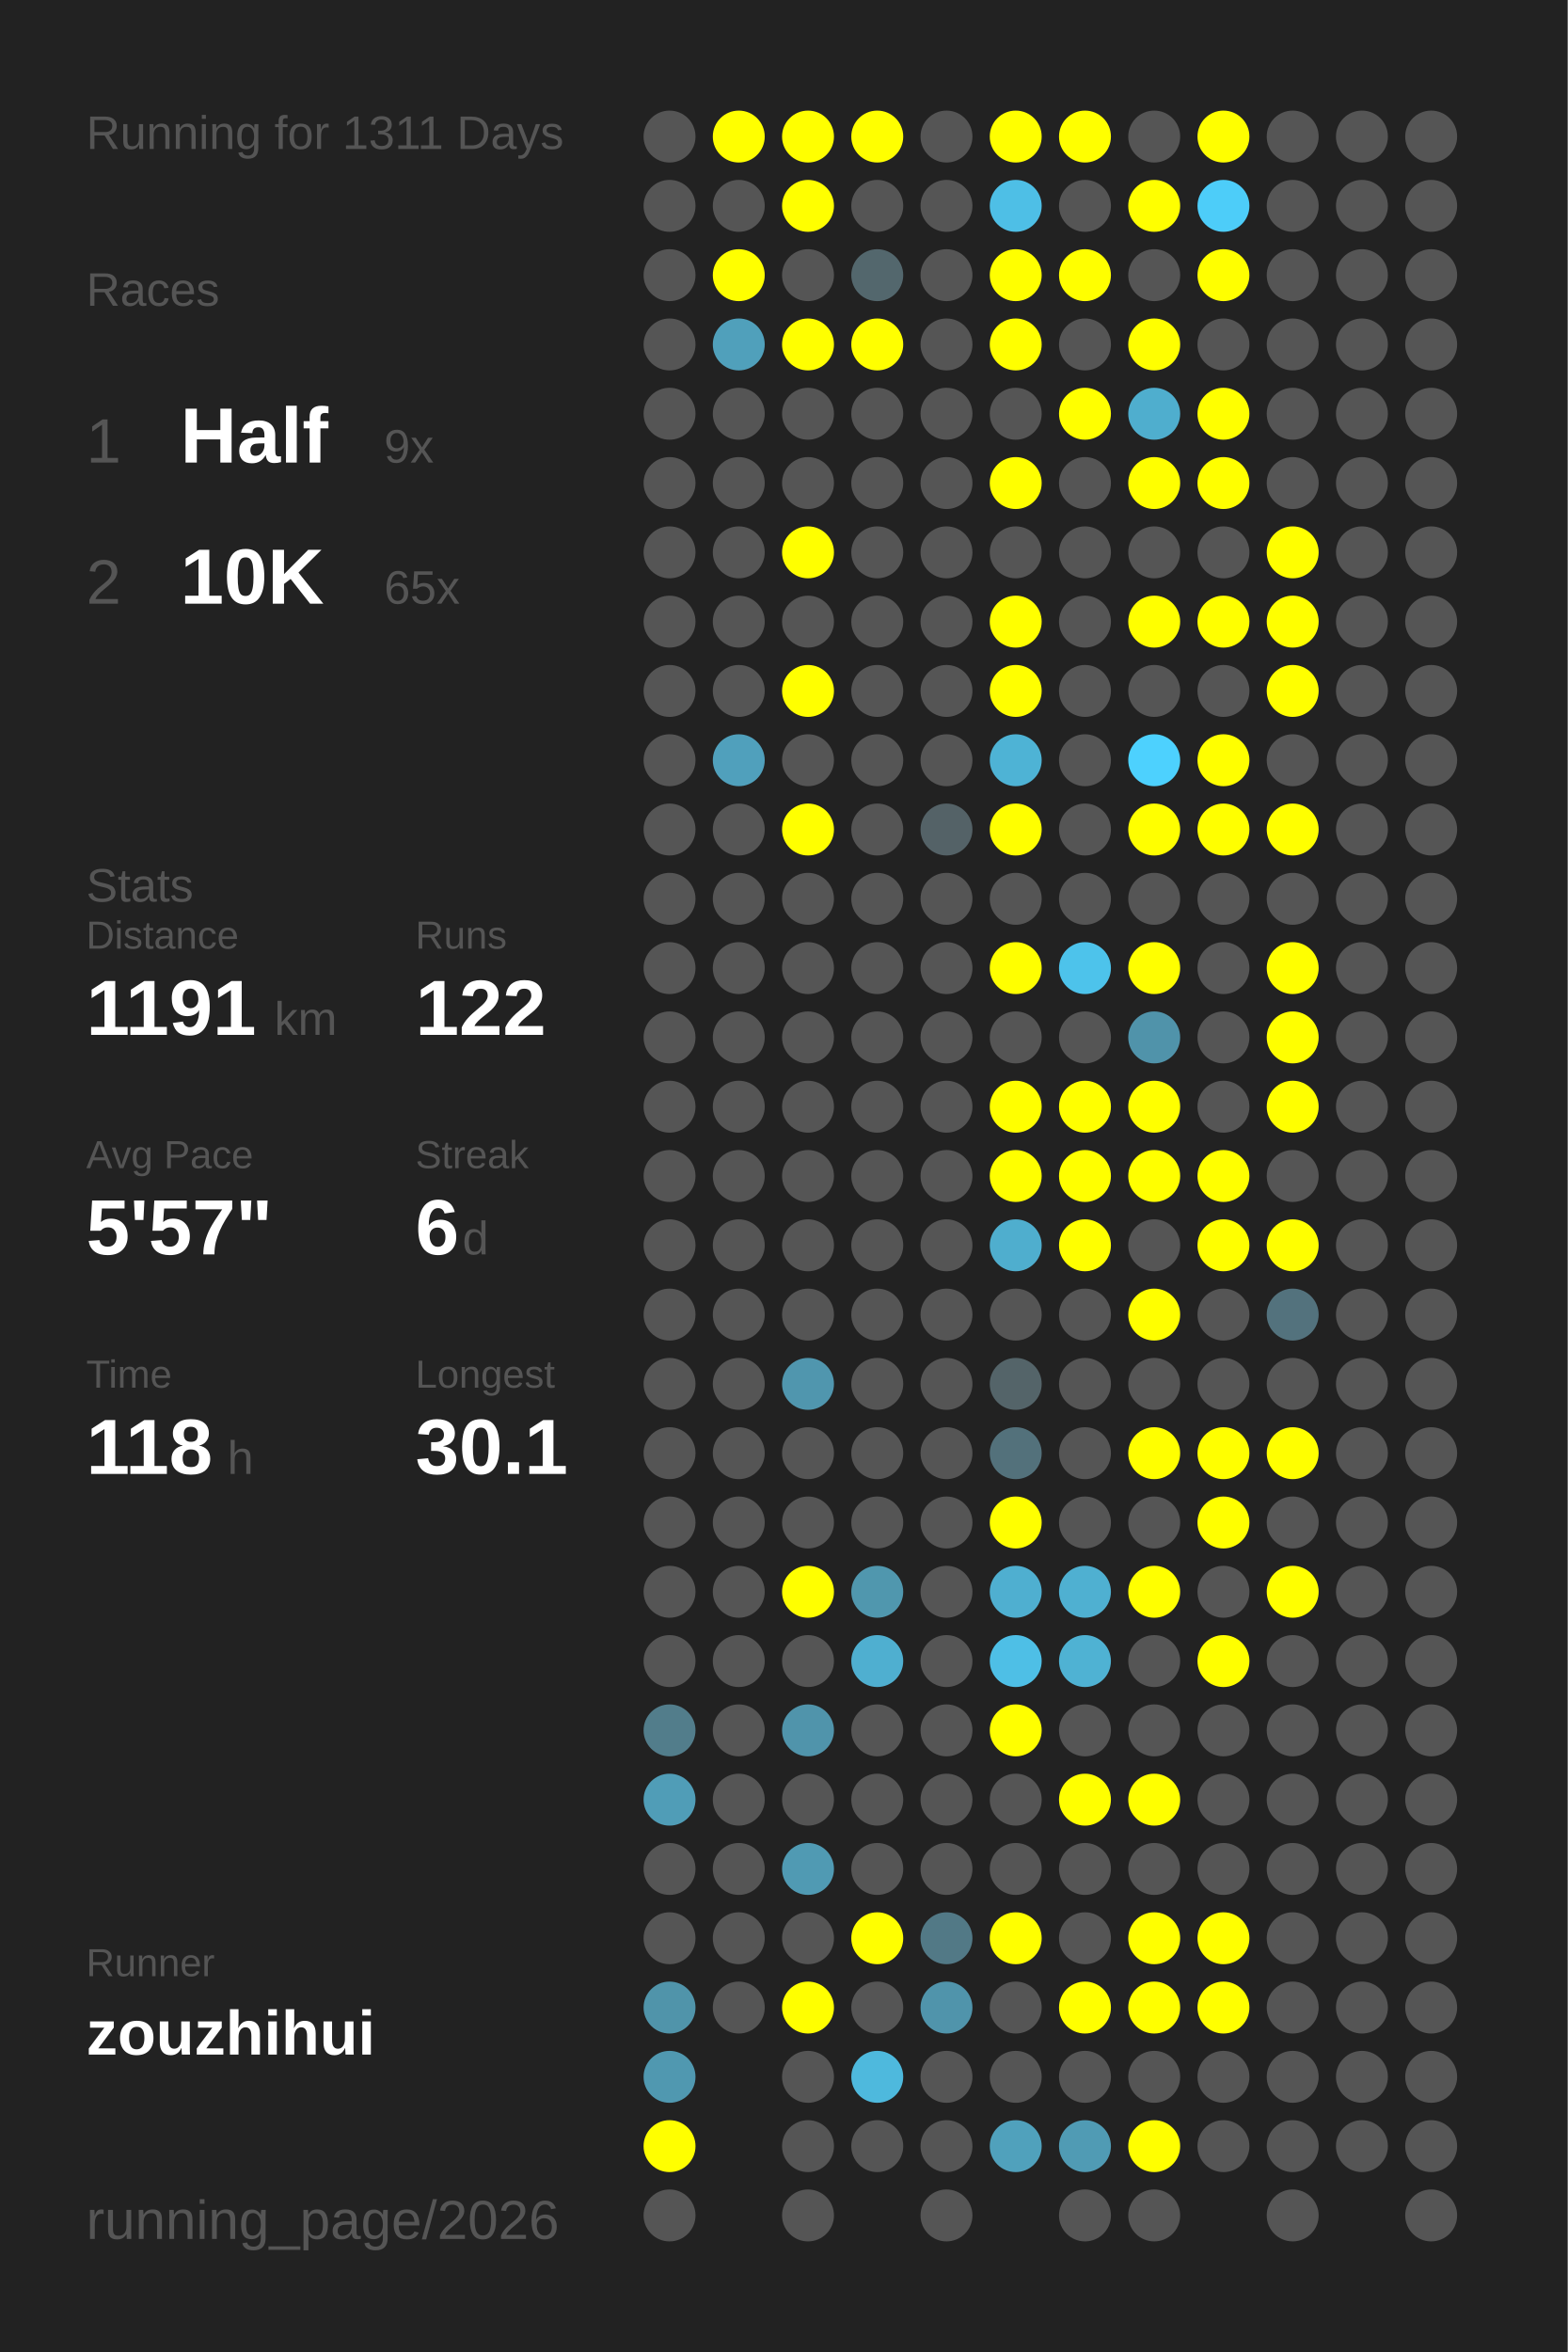
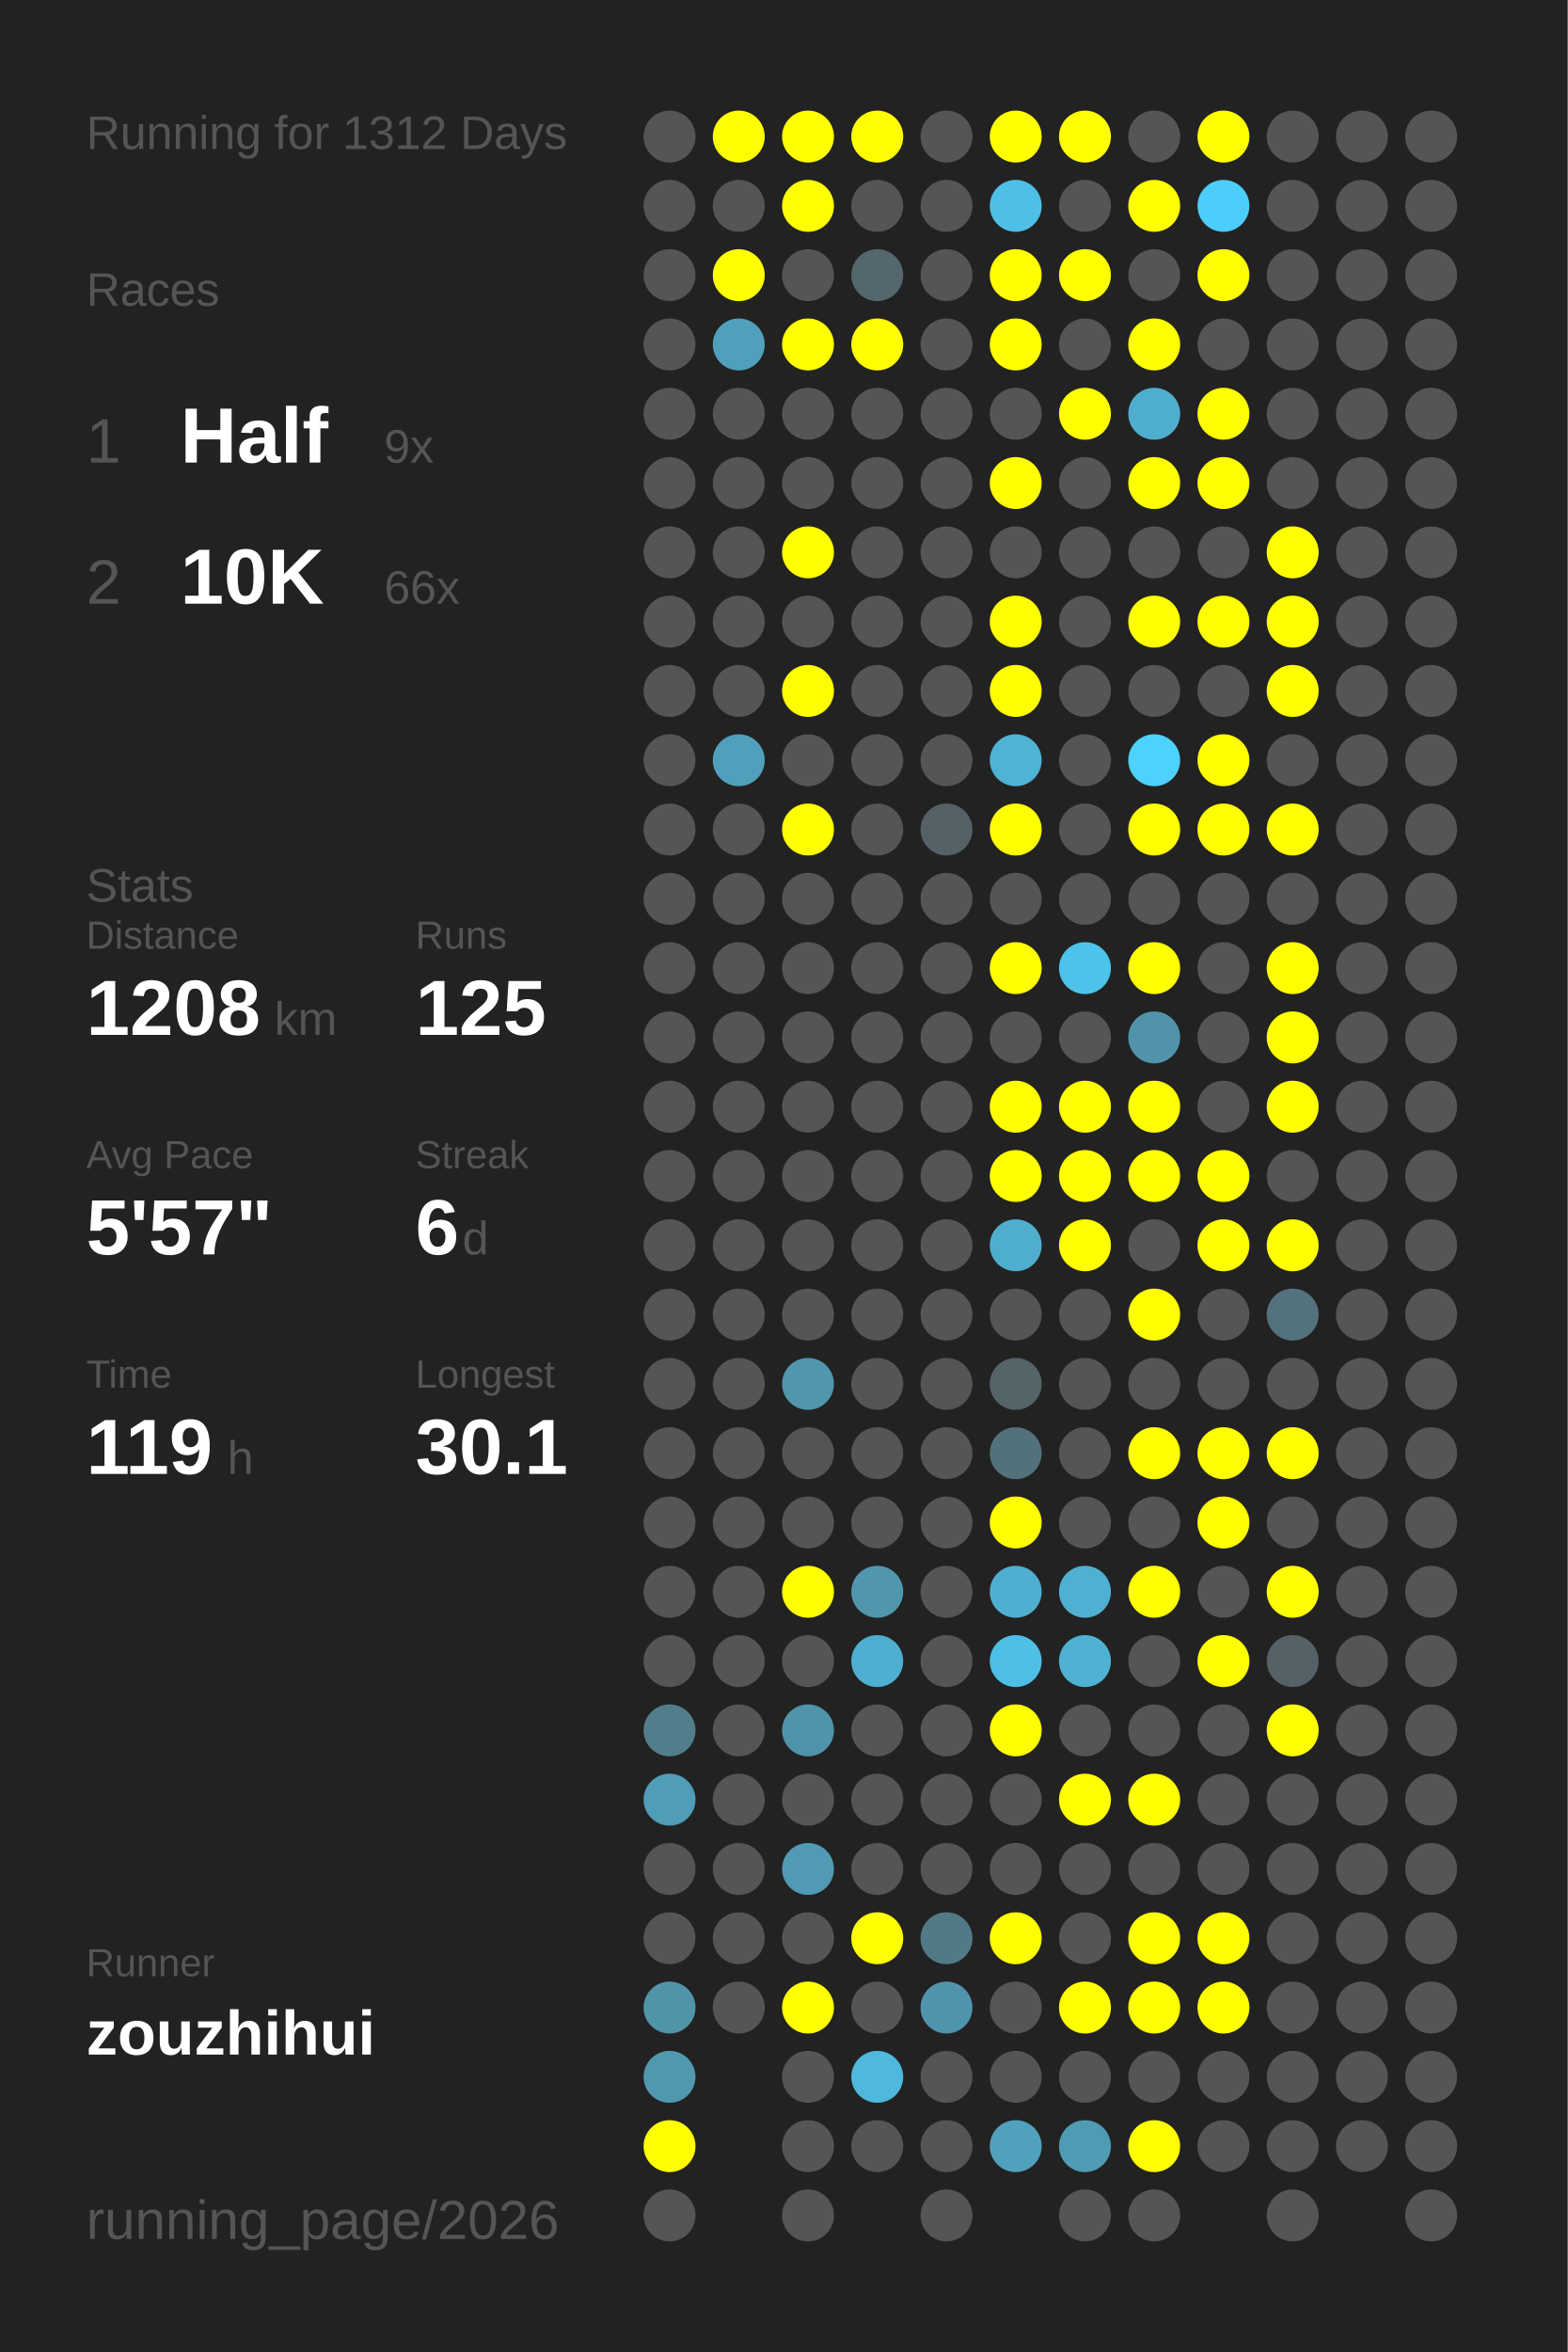
<svg xmlns="http://www.w3.org/2000/svg" baseProfile="full" height="300mm" version="1.1" viewBox="0,0,200,300" width="200mm">
  <defs />
  <rect fill="#222222" height="300" width="200" x="0" y="0" />
-   <text fill="#555555" style="font-size:6px; font-family:Arial;" x="11" y="19">Running for 1311 Days</text>
+   <text fill="#555555" style="font-size:6px; font-family:Arial;" x="11" y="19">Running for 1312 Days</text>
  <text fill="#555555" style="font-size:6px; font-family:Arial;" x="11" y="39">Races</text>
  <text fill="#555555" style="font-size:8px; font-family:Arial;" x="11" y="59">1</text>
  <text fill="#FFFFFF" style="font-size:10px; font-family:Arial; font-weight:bold;" x="23" y="59">Half</text>
  <text fill="#555555" style="font-size:6px; font-family:Arial;" x="49" y="59">9x</text>
  <text fill="#555555" style="font-size:8px; font-family:Arial;" x="11" y="77">2</text>
  <text fill="#FFFFFF" style="font-size:10px; font-family:Arial; font-weight:bold;" x="23" y="77">10K</text>
-   <text fill="#555555" style="font-size:6px; font-family:Arial;" x="49" y="77">65x</text>
+   <text fill="#555555" style="font-size:6px; font-family:Arial;" x="49" y="77">66x</text>
  <text fill="#555555" style="font-size:6px; font-family:Arial;" x="11" y="115">Stats</text>
  <text fill="#555555" style="font-size:5px; font-family:Arial;" x="11" y="121">Distance</text>
-   <text fill="#FFFFFF" style="font-size:10px; font-family:Arial; font-weight:bold;" x="11" y="132">1191</text>
+   <text fill="#FFFFFF" style="font-size:10px; font-family:Arial; font-weight:bold;" x="11" y="132">1208</text>
  <text fill="#555555" style="font-size:6px; font-family:Arial;" x="35" y="132">km</text>
  <text fill="#555555" style="font-size:5px; font-family:Arial;" x="53" y="121">Runs</text>
-   <text fill="#FFFFFF" style="font-size:10px; font-family:Arial; font-weight:bold;" x="53" y="132">122</text>
+   <text fill="#FFFFFF" style="font-size:10px; font-family:Arial; font-weight:bold;" x="53" y="132">125</text>
  <text fill="#555555" style="font-size:5px; font-family:Arial;" x="11" y="149">Avg Pace</text>
  <text fill="#FFFFFF" style="font-size:10px; font-family:Arial; font-weight:bold;" x="11" y="160">5'57"</text>
  <text fill="#555555" style="font-size:5px; font-family:Arial;" x="53" y="149">Streak</text>
  <text fill="#FFFFFF" style="font-size:10px; font-family:Arial; font-weight:bold;" x="53" y="160">6</text>
  <text fill="#555555" style="font-size:6px; font-family:Arial;" x="59" y="160">d</text>
  <text fill="#555555" style="font-size:5px; font-family:Arial;" x="11" y="177">Time</text>
-   <text fill="#FFFFFF" style="font-size:10px; font-family:Arial; font-weight:bold;" x="11" y="188">118</text>
+   <text fill="#FFFFFF" style="font-size:10px; font-family:Arial; font-weight:bold;" x="11" y="188">119</text>
  <text fill="#555555" style="font-size:6px; font-family:Arial;" x="29" y="188">h</text>
  <text fill="#555555" style="font-size:5px; font-family:Arial;" x="53" y="177">Longest</text>
  <text fill="#FFFFFF" style="font-size:10px; font-family:Arial; font-weight:bold;" x="53" y="188">30.1</text>
  <text fill="#555555" style="font-size:5px; font-family:Arial;" x="11" y="252.065">Runner</text>
  <text fill="#FFFFFF" style="font-size:8px; font-family:Arial; font-weight:bold;" x="11" y="262.065">zouzhihui</text>
  <text fill="#555555" style="font-size:7px; font-family:Arial;" x="11" y="285.581">running_page/2026</text>
  <circle cx="85.417" cy="17.419" fill="#555555" r="3.312" />
  <circle cx="85.417" cy="26.258" fill="#555555" r="3.312" />
  <circle cx="85.417" cy="35.097" fill="#555555" r="3.312" />
  <circle cx="85.417" cy="43.935" fill="#555555" r="3.312" />
  <circle cx="85.417" cy="52.774" fill="#555555" r="3.312" />
  <circle cx="85.417" cy="61.613" fill="#555555" r="3.312" />
  <circle cx="85.417" cy="70.452" fill="#555555" r="3.312" />
  <circle cx="85.417" cy="79.29" fill="#555555" r="3.312" />
  <circle cx="85.417" cy="88.129" fill="#555555" r="3.312" />
  <circle cx="85.417" cy="96.968" fill="#555555" r="3.312" />
  <circle cx="85.417" cy="105.806" fill="#555555" r="3.312" />
  <circle cx="85.417" cy="114.645" fill="#555555" r="3.312" />
  <circle cx="85.417" cy="123.484" fill="#555555" r="3.312" />
  <circle cx="85.417" cy="132.323" fill="#555555" r="3.312" />
  <circle cx="85.417" cy="141.161" fill="#555555" r="3.312" />
  <circle cx="85.417" cy="150" fill="#555555" r="3.312" />
  <circle cx="85.417" cy="158.839" fill="#555555" r="3.312" />
  <circle cx="85.417" cy="167.677" fill="#555555" r="3.312" />
  <circle cx="85.417" cy="176.516" fill="#555555" r="3.312" />
  <circle cx="85.417" cy="185.355" fill="#555555" r="3.312" />
  <circle cx="85.417" cy="194.194" fill="#555555" r="3.312" />
  <circle cx="85.417" cy="203.032" fill="#555555" r="3.312" />
  <circle cx="85.417" cy="211.871" fill="#555555" r="3.312" />
  <circle cx="85.417" cy="220.71" fill="#527d8b" r="3.312" />
  <circle cx="85.417" cy="229.548" fill="#509db7" r="3.312" />
  <circle cx="85.417" cy="238.387" fill="#555555" r="3.312" />
  <circle cx="85.417" cy="247.226" fill="#555555" r="3.312" />
  <circle cx="85.417" cy="256.065" fill="#5094aa" r="3.312" />
  <circle cx="85.417" cy="264.903" fill="#5098b0" r="3.312" />
  <circle cx="85.417" cy="273.742" fill="#FFFF00" r="3.312" />
  <circle cx="85.417" cy="282.581" fill="#555555" r="3.312" />
  <circle cx="94.25" cy="17.419" fill="#FFFF00" r="3.312" />
  <circle cx="94.25" cy="26.258" fill="#555555" r="3.312" />
  <circle cx="94.25" cy="35.097" fill="#FFFF00" r="3.312" />
  <circle cx="94.25" cy="43.935" fill="#50a0bb" r="3.312" />
  <circle cx="94.25" cy="52.774" fill="#555555" r="3.312" />
  <circle cx="94.25" cy="61.613" fill="#555555" r="3.312" />
  <circle cx="94.25" cy="70.452" fill="#555555" r="3.312" />
  <circle cx="94.25" cy="79.29" fill="#555555" r="3.312" />
  <circle cx="94.25" cy="88.129" fill="#555555" r="3.312" />
  <circle cx="94.25" cy="96.968" fill="#50a0bc" r="3.312" />
  <circle cx="94.25" cy="105.806" fill="#555555" r="3.312" />
  <circle cx="94.25" cy="114.645" fill="#555555" r="3.312" />
  <circle cx="94.25" cy="123.484" fill="#555555" r="3.312" />
  <circle cx="94.25" cy="132.323" fill="#555555" r="3.312" />
  <circle cx="94.25" cy="141.161" fill="#555555" r="3.312" />
  <circle cx="94.25" cy="150" fill="#555555" r="3.312" />
  <circle cx="94.25" cy="158.839" fill="#555555" r="3.312" />
  <circle cx="94.25" cy="167.677" fill="#555555" r="3.312" />
  <circle cx="94.25" cy="176.516" fill="#555555" r="3.312" />
  <circle cx="94.25" cy="185.355" fill="#555555" r="3.312" />
  <circle cx="94.25" cy="194.194" fill="#555555" r="3.312" />
  <circle cx="94.25" cy="203.032" fill="#555555" r="3.312" />
  <circle cx="94.25" cy="211.871" fill="#555555" r="3.312" />
  <circle cx="94.25" cy="220.71" fill="#555555" r="3.312" />
  <circle cx="94.25" cy="229.548" fill="#555555" r="3.312" />
  <circle cx="94.25" cy="238.387" fill="#555555" r="3.312" />
  <circle cx="94.25" cy="247.226" fill="#555555" r="3.312" />
  <circle cx="94.25" cy="256.065" fill="#555555" r="3.312" />
  <circle cx="103.083" cy="17.419" fill="#FFFF00" r="3.312" />
  <circle cx="103.083" cy="26.258" fill="#FFFF00" r="3.312" />
  <circle cx="103.083" cy="35.097" fill="#555555" r="3.312" />
  <circle cx="103.083" cy="43.935" fill="#FFFF00" r="3.312" />
  <circle cx="103.083" cy="52.774" fill="#555555" r="3.312" />
  <circle cx="103.083" cy="61.613" fill="#555555" r="3.312" />
  <circle cx="103.083" cy="70.452" fill="#FFFF00" r="3.312" />
  <circle cx="103.083" cy="79.29" fill="#555555" r="3.312" />
  <circle cx="103.083" cy="88.129" fill="#FFFF00" r="3.312" />
  <circle cx="103.083" cy="96.968" fill="#555555" r="3.312" />
  <circle cx="103.083" cy="105.806" fill="#FFFF00" r="3.312" />
  <circle cx="103.083" cy="114.645" fill="#555555" r="3.312" />
  <circle cx="103.083" cy="123.484" fill="#555555" r="3.312" />
  <circle cx="103.083" cy="132.323" fill="#555555" r="3.312" />
  <circle cx="103.083" cy="141.161" fill="#555555" r="3.312" />
  <circle cx="103.083" cy="150" fill="#555555" r="3.312" />
  <circle cx="103.083" cy="158.839" fill="#555555" r="3.312" />
  <circle cx="103.083" cy="167.677" fill="#555555" r="3.312" />
  <circle cx="103.083" cy="176.516" fill="#5096ae" r="3.312" />
  <circle cx="103.083" cy="185.355" fill="#555555" r="3.312" />
  <circle cx="103.083" cy="194.194" fill="#555555" r="3.312" />
  <circle cx="103.083" cy="203.032" fill="#FFFF00" r="3.312" />
  <circle cx="103.083" cy="211.871" fill="#555555" r="3.312" />
  <circle cx="103.083" cy="220.71" fill="#5094ab" r="3.312" />
  <circle cx="103.083" cy="229.548" fill="#555555" r="3.312" />
  <circle cx="103.083" cy="238.387" fill="#509ab3" r="3.312" />
  <circle cx="103.083" cy="247.226" fill="#555555" r="3.312" />
  <circle cx="103.083" cy="256.065" fill="#FFFF00" r="3.312" />
  <circle cx="103.083" cy="264.903" fill="#555555" r="3.312" />
  <circle cx="103.083" cy="273.742" fill="#555555" r="3.312" />
  <circle cx="103.083" cy="282.581" fill="#555555" r="3.312" />
  <circle cx="111.917" cy="17.419" fill="#FFFF00" r="3.312" />
  <circle cx="111.917" cy="26.258" fill="#555555" r="3.312" />
  <circle cx="111.917" cy="35.097" fill="#53676d" r="3.312" />
  <circle cx="111.917" cy="43.935" fill="#FFFF00" r="3.312" />
  <circle cx="111.917" cy="52.774" fill="#555555" r="3.312" />
  <circle cx="111.917" cy="61.613" fill="#555555" r="3.312" />
  <circle cx="111.917" cy="70.452" fill="#555555" r="3.312" />
  <circle cx="111.917" cy="79.29" fill="#555555" r="3.312" />
  <circle cx="111.917" cy="88.129" fill="#555555" r="3.312" />
  <circle cx="111.917" cy="96.968" fill="#555555" r="3.312" />
  <circle cx="111.917" cy="105.806" fill="#555555" r="3.312" />
  <circle cx="111.917" cy="114.645" fill="#555555" r="3.312" />
  <circle cx="111.917" cy="123.484" fill="#555555" r="3.312" />
  <circle cx="111.917" cy="132.323" fill="#555555" r="3.312" />
  <circle cx="111.917" cy="141.161" fill="#555555" r="3.312" />
  <circle cx="111.917" cy="150" fill="#555555" r="3.312" />
  <circle cx="111.917" cy="158.839" fill="#555555" r="3.312" />
  <circle cx="111.917" cy="167.677" fill="#555555" r="3.312" />
  <circle cx="111.917" cy="176.516" fill="#555555" r="3.312" />
  <circle cx="111.917" cy="185.355" fill="#555555" r="3.312" />
  <circle cx="111.917" cy="194.194" fill="#555555" r="3.312" />
  <circle cx="111.917" cy="203.032" fill="#5097ae" r="3.312" />
  <circle cx="111.917" cy="211.871" fill="#4fafd0" r="3.312" />
  <circle cx="111.917" cy="220.71" fill="#555555" r="3.312" />
  <circle cx="111.917" cy="229.548" fill="#555555" r="3.312" />
  <circle cx="111.917" cy="238.387" fill="#555555" r="3.312" />
  <circle cx="111.917" cy="247.226" fill="#FFFF00" r="3.312" />
  <circle cx="111.917" cy="256.065" fill="#555555" r="3.312" />
  <circle cx="111.917" cy="264.903" fill="#4eb9dd" r="3.312" />
  <circle cx="111.917" cy="273.742" fill="#555555" r="3.312" />
  <circle cx="120.75" cy="17.419" fill="#555555" r="3.312" />
  <circle cx="120.75" cy="26.258" fill="#555555" r="3.312" />
  <circle cx="120.75" cy="35.097" fill="#555555" r="3.312" />
  <circle cx="120.75" cy="43.935" fill="#555555" r="3.312" />
  <circle cx="120.75" cy="52.774" fill="#555555" r="3.312" />
  <circle cx="120.75" cy="61.613" fill="#555555" r="3.312" />
  <circle cx="120.75" cy="70.452" fill="#555555" r="3.312" />
  <circle cx="120.75" cy="79.29" fill="#555555" r="3.312" />
  <circle cx="120.75" cy="88.129" fill="#555555" r="3.312" />
  <circle cx="120.75" cy="96.968" fill="#555555" r="3.312" />
  <circle cx="120.75" cy="105.806" fill="#546267" r="3.312" />
  <circle cx="120.75" cy="114.645" fill="#555555" r="3.312" />
  <circle cx="120.75" cy="123.484" fill="#555555" r="3.312" />
  <circle cx="120.75" cy="132.323" fill="#555555" r="3.312" />
  <circle cx="120.75" cy="141.161" fill="#555555" r="3.312" />
  <circle cx="120.75" cy="150" fill="#555555" r="3.312" />
  <circle cx="120.75" cy="158.839" fill="#555555" r="3.312" />
  <circle cx="120.75" cy="167.677" fill="#555555" r="3.312" />
  <circle cx="120.75" cy="176.516" fill="#555555" r="3.312" />
  <circle cx="120.75" cy="185.355" fill="#555555" r="3.312" />
  <circle cx="120.75" cy="194.194" fill="#555555" r="3.312" />
  <circle cx="120.75" cy="203.032" fill="#555555" r="3.312" />
  <circle cx="120.75" cy="211.871" fill="#555555" r="3.312" />
  <circle cx="120.75" cy="220.71" fill="#555555" r="3.312" />
  <circle cx="120.75" cy="229.548" fill="#555555" r="3.312" />
  <circle cx="120.75" cy="238.387" fill="#555555" r="3.312" />
  <circle cx="120.75" cy="247.226" fill="#527986" r="3.312" />
  <circle cx="120.75" cy="256.065" fill="#5094ab" r="3.312" />
  <circle cx="120.75" cy="264.903" fill="#555555" r="3.312" />
  <circle cx="120.75" cy="273.742" fill="#555555" r="3.312" />
  <circle cx="120.75" cy="282.581" fill="#555555" r="3.312" />
  <circle cx="129.583" cy="17.419" fill="#FFFF00" r="3.312" />
  <circle cx="129.583" cy="26.258" fill="#4ebfe6" r="3.312" />
  <circle cx="129.583" cy="35.097" fill="#FFFF00" r="3.312" />
  <circle cx="129.583" cy="43.935" fill="#FFFF00" r="3.312" />
  <circle cx="129.583" cy="52.774" fill="#555555" r="3.312" />
  <circle cx="129.583" cy="61.613" fill="#FFFF00" r="3.312" />
  <circle cx="129.583" cy="70.452" fill="#555555" r="3.312" />
  <circle cx="129.583" cy="79.29" fill="#FFFF00" r="3.312" />
  <circle cx="129.583" cy="88.129" fill="#FFFF00" r="3.312" />
  <circle cx="129.583" cy="96.968" fill="#4eb3d5" r="3.312" />
  <circle cx="129.583" cy="105.806" fill="#FFFF00" r="3.312" />
  <circle cx="129.583" cy="114.645" fill="#555555" r="3.312" />
  <circle cx="129.583" cy="123.484" fill="#FFFF00" r="3.312" />
  <circle cx="129.583" cy="132.323" fill="#555555" r="3.312" />
  <circle cx="129.583" cy="141.161" fill="#FFFF00" r="3.312" />
  <circle cx="129.583" cy="150" fill="#FFFF00" r="3.312" />
  <circle cx="129.583" cy="158.839" fill="#4faece" r="3.312" />
  <circle cx="129.583" cy="167.677" fill="#555555" r="3.312" />
  <circle cx="129.583" cy="176.516" fill="#546469" r="3.312" />
  <circle cx="129.583" cy="185.355" fill="#53717b" r="3.312" />
  <circle cx="129.583" cy="194.194" fill="#FFFF00" r="3.312" />
  <circle cx="129.583" cy="203.032" fill="#4fafd0" r="3.312" />
  <circle cx="129.583" cy="211.871" fill="#4ebfe6" r="3.312" />
  <circle cx="129.583" cy="220.71" fill="#FFFF00" r="3.312" />
  <circle cx="129.583" cy="229.548" fill="#555555" r="3.312" />
  <circle cx="129.583" cy="238.387" fill="#555555" r="3.312" />
  <circle cx="129.583" cy="247.226" fill="#FFFF00" r="3.312" />
  <circle cx="129.583" cy="256.065" fill="#555555" r="3.312" />
  <circle cx="129.583" cy="264.903" fill="#555555" r="3.312" />
  <circle cx="129.583" cy="273.742" fill="#50a1bc" r="3.312" />
  <circle cx="138.417" cy="17.419" fill="#FFFF00" r="3.312" />
  <circle cx="138.417" cy="26.258" fill="#555555" r="3.312" />
  <circle cx="138.417" cy="35.097" fill="#FFFF00" r="3.312" />
  <circle cx="138.417" cy="43.935" fill="#555555" r="3.312" />
  <circle cx="138.417" cy="52.774" fill="#FFFF00" r="3.312" />
  <circle cx="138.417" cy="61.613" fill="#555555" r="3.312" />
  <circle cx="138.417" cy="70.452" fill="#555555" r="3.312" />
  <circle cx="138.417" cy="79.29" fill="#555555" r="3.312" />
  <circle cx="138.417" cy="88.129" fill="#555555" r="3.312" />
  <circle cx="138.417" cy="96.968" fill="#555555" r="3.312" />
  <circle cx="138.417" cy="105.806" fill="#555555" r="3.312" />
  <circle cx="138.417" cy="114.645" fill="#555555" r="3.312" />
  <circle cx="138.417" cy="123.484" fill="#4dc3eb" r="3.312" />
  <circle cx="138.417" cy="132.323" fill="#555555" r="3.312" />
  <circle cx="138.417" cy="141.161" fill="#FFFF00" r="3.312" />
  <circle cx="138.417" cy="150" fill="#FFFF00" r="3.312" />
  <circle cx="138.417" cy="158.839" fill="#FFFF00" r="3.312" />
  <circle cx="138.417" cy="167.677" fill="#555555" r="3.312" />
  <circle cx="138.417" cy="176.516" fill="#555555" r="3.312" />
  <circle cx="138.417" cy="185.355" fill="#555555" r="3.312" />
  <circle cx="138.417" cy="194.194" fill="#555555" r="3.312" />
  <circle cx="138.417" cy="203.032" fill="#4fb0d1" r="3.312" />
  <circle cx="138.417" cy="211.871" fill="#4fb2d3" r="3.312" />
  <circle cx="138.417" cy="220.71" fill="#555555" r="3.312" />
  <circle cx="138.417" cy="229.548" fill="#FFFF00" r="3.312" />
  <circle cx="138.417" cy="238.387" fill="#555555" r="3.312" />
  <circle cx="138.417" cy="247.226" fill="#555555" r="3.312" />
  <circle cx="138.417" cy="256.065" fill="#FFFF00" r="3.312" />
  <circle cx="138.417" cy="264.903" fill="#555555" r="3.312" />
  <circle cx="138.417" cy="273.742" fill="#509bb4" r="3.312" />
  <circle cx="138.417" cy="282.581" fill="#555555" r="3.312" />
  <circle cx="147.25" cy="17.419" fill="#555555" r="3.312" />
  <circle cx="147.25" cy="26.258" fill="#FFFF00" r="3.312" />
  <circle cx="147.25" cy="35.097" fill="#555555" r="3.312" />
  <circle cx="147.25" cy="43.935" fill="#FFFF00" r="3.312" />
  <circle cx="147.25" cy="52.774" fill="#4faece" r="3.312" />
  <circle cx="147.25" cy="61.613" fill="#FFFF00" r="3.312" />
  <circle cx="147.25" cy="70.452" fill="#555555" r="3.312" />
  <circle cx="147.25" cy="79.29" fill="#FFFF00" r="3.312" />
  <circle cx="147.25" cy="88.129" fill="#555555" r="3.312" />
  <circle cx="147.25" cy="96.968" fill="#4dd1fe" r="3.312" />
  <circle cx="147.25" cy="105.806" fill="#FFFF00" r="3.312" />
  <circle cx="147.25" cy="114.645" fill="#555555" r="3.312" />
  <circle cx="147.25" cy="123.484" fill="#FFFF00" r="3.312" />
  <circle cx="147.25" cy="132.323" fill="#5093aa" r="3.312" />
  <circle cx="147.25" cy="141.161" fill="#FFFF00" r="3.312" />
  <circle cx="147.25" cy="150" fill="#FFFF00" r="3.312" />
  <circle cx="147.25" cy="158.839" fill="#555555" r="3.312" />
  <circle cx="147.25" cy="167.677" fill="#FFFF00" r="3.312" />
  <circle cx="147.25" cy="176.516" fill="#555555" r="3.312" />
  <circle cx="147.25" cy="185.355" fill="#FFFF00" r="3.312" />
  <circle cx="147.25" cy="194.194" fill="#555555" r="3.312" />
  <circle cx="147.25" cy="203.032" fill="#FFFF00" r="3.312" />
  <circle cx="147.25" cy="211.871" fill="#555555" r="3.312" />
  <circle cx="147.25" cy="220.71" fill="#555555" r="3.312" />
  <circle cx="147.25" cy="229.548" fill="#FFFF00" r="3.312" />
  <circle cx="147.25" cy="238.387" fill="#555555" r="3.312" />
  <circle cx="147.25" cy="247.226" fill="#FFFF00" r="3.312" />
  <circle cx="147.25" cy="256.065" fill="#FFFF00" r="3.312" />
  <circle cx="147.25" cy="264.903" fill="#555555" r="3.312" />
  <circle cx="147.25" cy="273.742" fill="#FFFF00" r="3.312" />
  <circle cx="147.25" cy="282.581" fill="#555555" r="3.312" />
  <circle cx="156.083" cy="17.419" fill="#FFFF00" r="3.312" />
  <circle cx="156.083" cy="26.258" fill="#4dcdf9" r="3.312" />
  <circle cx="156.083" cy="35.097" fill="#FFFF00" r="3.312" />
  <circle cx="156.083" cy="43.935" fill="#555555" r="3.312" />
  <circle cx="156.083" cy="52.774" fill="#FFFF00" r="3.312" />
  <circle cx="156.083" cy="61.613" fill="#FFFF00" r="3.312" />
  <circle cx="156.083" cy="70.452" fill="#555555" r="3.312" />
  <circle cx="156.083" cy="79.29" fill="#FFFF00" r="3.312" />
  <circle cx="156.083" cy="88.129" fill="#555555" r="3.312" />
  <circle cx="156.083" cy="96.968" fill="#FFFF00" r="3.312" />
  <circle cx="156.083" cy="105.806" fill="#FFFF00" r="3.312" />
  <circle cx="156.083" cy="114.645" fill="#555555" r="3.312" />
  <circle cx="156.083" cy="123.484" fill="#555555" r="3.312" />
  <circle cx="156.083" cy="132.323" fill="#555555" r="3.312" />
  <circle cx="156.083" cy="141.161" fill="#555555" r="3.312" />
  <circle cx="156.083" cy="150" fill="#FFFF00" r="3.312" />
  <circle cx="156.083" cy="158.839" fill="#FFFF00" r="3.312" />
  <circle cx="156.083" cy="167.677" fill="#555555" r="3.312" />
  <circle cx="156.083" cy="176.516" fill="#555555" r="3.312" />
  <circle cx="156.083" cy="185.355" fill="#FFFF00" r="3.312" />
  <circle cx="156.083" cy="194.194" fill="#FFFF00" r="3.312" />
  <circle cx="156.083" cy="203.032" fill="#555555" r="3.312" />
  <circle cx="156.083" cy="211.871" fill="#FFFF00" r="3.312" />
  <circle cx="156.083" cy="220.71" fill="#555555" r="3.312" />
  <circle cx="156.083" cy="229.548" fill="#555555" r="3.312" />
  <circle cx="156.083" cy="238.387" fill="#555555" r="3.312" />
  <circle cx="156.083" cy="247.226" fill="#FFFF00" r="3.312" />
  <circle cx="156.083" cy="256.065" fill="#FFFF00" r="3.312" />
  <circle cx="156.083" cy="264.903" fill="#555555" r="3.312" />
  <circle cx="156.083" cy="273.742" fill="#555555" r="3.312" />
  <circle cx="164.917" cy="17.419" fill="#555555" r="3.312" />
  <circle cx="164.917" cy="26.258" fill="#555555" r="3.312" />
  <circle cx="164.917" cy="35.097" fill="#555555" r="3.312" />
  <circle cx="164.917" cy="43.935" fill="#555555" r="3.312" />
  <circle cx="164.917" cy="52.774" fill="#555555" r="3.312" />
  <circle cx="164.917" cy="61.613" fill="#555555" r="3.312" />
  <circle cx="164.917" cy="70.452" fill="#FFFF00" r="3.312" />
  <circle cx="164.917" cy="79.29" fill="#FFFF00" r="3.312" />
  <circle cx="164.917" cy="88.129" fill="#FFFF00" r="3.312" />
  <circle cx="164.917" cy="96.968" fill="#555555" r="3.312" />
  <circle cx="164.917" cy="105.806" fill="#FFFF00" r="3.312" />
  <circle cx="164.917" cy="114.645" fill="#555555" r="3.312" />
  <circle cx="164.917" cy="123.484" fill="#FFFF00" r="3.312" />
  <circle cx="164.917" cy="132.323" fill="#FFFF00" r="3.312" />
  <circle cx="164.917" cy="141.161" fill="#FFFF00" r="3.312" />
  <circle cx="164.917" cy="150" fill="#555555" r="3.312" />
  <circle cx="164.917" cy="158.839" fill="#FFFF00" r="3.312" />
  <circle cx="164.917" cy="167.677" fill="#53727d" r="3.312" />
  <circle cx="164.917" cy="176.516" fill="#555555" r="3.312" />
  <circle cx="164.917" cy="185.355" fill="#FFFF00" r="3.312" />
  <circle cx="164.917" cy="194.194" fill="#555555" r="3.312" />
  <circle cx="164.917" cy="203.032" fill="#FFFF00" r="3.312" />
-   <circle cx="164.917" cy="211.871" fill="#555555" r="3.312" />
-   <circle cx="164.917" cy="220.71" fill="#555555" r="3.312" />
+   <circle cx="164.917" cy="211.871" fill="#546166" r="3.312" />
+   <circle cx="164.917" cy="220.71" fill="#FFFF00" r="3.312" />
  <circle cx="164.917" cy="229.548" fill="#555555" r="3.312" />
  <circle cx="164.917" cy="238.387" fill="#555555" r="3.312" />
  <circle cx="164.917" cy="247.226" fill="#555555" r="3.312" />
  <circle cx="164.917" cy="256.065" fill="#555555" r="3.312" />
  <circle cx="164.917" cy="264.903" fill="#555555" r="3.312" />
  <circle cx="164.917" cy="273.742" fill="#555555" r="3.312" />
  <circle cx="164.917" cy="282.581" fill="#555555" r="3.312" />
  <circle cx="173.75" cy="17.419" fill="#555555" r="3.312" />
  <circle cx="173.75" cy="26.258" fill="#555555" r="3.312" />
  <circle cx="173.75" cy="35.097" fill="#555555" r="3.312" />
  <circle cx="173.75" cy="43.935" fill="#555555" r="3.312" />
  <circle cx="173.75" cy="52.774" fill="#555555" r="3.312" />
  <circle cx="173.75" cy="61.613" fill="#555555" r="3.312" />
  <circle cx="173.75" cy="70.452" fill="#555555" r="3.312" />
  <circle cx="173.75" cy="79.29" fill="#555555" r="3.312" />
  <circle cx="173.75" cy="88.129" fill="#555555" r="3.312" />
  <circle cx="173.75" cy="96.968" fill="#555555" r="3.312" />
  <circle cx="173.75" cy="105.806" fill="#555555" r="3.312" />
  <circle cx="173.75" cy="114.645" fill="#555555" r="3.312" />
  <circle cx="173.75" cy="123.484" fill="#555555" r="3.312" />
  <circle cx="173.75" cy="132.323" fill="#555555" r="3.312" />
  <circle cx="173.75" cy="141.161" fill="#555555" r="3.312" />
  <circle cx="173.75" cy="150" fill="#555555" r="3.312" />
  <circle cx="173.75" cy="158.839" fill="#555555" r="3.312" />
  <circle cx="173.75" cy="167.677" fill="#555555" r="3.312" />
  <circle cx="173.75" cy="176.516" fill="#555555" r="3.312" />
  <circle cx="173.75" cy="185.355" fill="#555555" r="3.312" />
  <circle cx="173.75" cy="194.194" fill="#555555" r="3.312" />
  <circle cx="173.75" cy="203.032" fill="#555555" r="3.312" />
  <circle cx="173.75" cy="211.871" fill="#555555" r="3.312" />
  <circle cx="173.75" cy="220.71" fill="#555555" r="3.312" />
  <circle cx="173.75" cy="229.548" fill="#555555" r="3.312" />
  <circle cx="173.75" cy="238.387" fill="#555555" r="3.312" />
  <circle cx="173.75" cy="247.226" fill="#555555" r="3.312" />
  <circle cx="173.75" cy="256.065" fill="#555555" r="3.312" />
  <circle cx="173.75" cy="264.903" fill="#555555" r="3.312" />
  <circle cx="173.75" cy="273.742" fill="#555555" r="3.312" />
  <circle cx="182.583" cy="17.419" fill="#555555" r="3.312" />
  <circle cx="182.583" cy="26.258" fill="#555555" r="3.312" />
  <circle cx="182.583" cy="35.097" fill="#555555" r="3.312" />
  <circle cx="182.583" cy="43.935" fill="#555555" r="3.312" />
  <circle cx="182.583" cy="52.774" fill="#555555" r="3.312" />
  <circle cx="182.583" cy="61.613" fill="#555555" r="3.312" />
  <circle cx="182.583" cy="70.452" fill="#555555" r="3.312" />
  <circle cx="182.583" cy="79.29" fill="#555555" r="3.312" />
  <circle cx="182.583" cy="88.129" fill="#555555" r="3.312" />
  <circle cx="182.583" cy="96.968" fill="#555555" r="3.312" />
  <circle cx="182.583" cy="105.806" fill="#555555" r="3.312" />
  <circle cx="182.583" cy="114.645" fill="#555555" r="3.312" />
  <circle cx="182.583" cy="123.484" fill="#555555" r="3.312" />
  <circle cx="182.583" cy="132.323" fill="#555555" r="3.312" />
  <circle cx="182.583" cy="141.161" fill="#555555" r="3.312" />
  <circle cx="182.583" cy="150" fill="#555555" r="3.312" />
  <circle cx="182.583" cy="158.839" fill="#555555" r="3.312" />
  <circle cx="182.583" cy="167.677" fill="#555555" r="3.312" />
  <circle cx="182.583" cy="176.516" fill="#555555" r="3.312" />
  <circle cx="182.583" cy="185.355" fill="#555555" r="3.312" />
  <circle cx="182.583" cy="194.194" fill="#555555" r="3.312" />
  <circle cx="182.583" cy="203.032" fill="#555555" r="3.312" />
  <circle cx="182.583" cy="211.871" fill="#555555" r="3.312" />
  <circle cx="182.583" cy="220.71" fill="#555555" r="3.312" />
  <circle cx="182.583" cy="229.548" fill="#555555" r="3.312" />
  <circle cx="182.583" cy="238.387" fill="#555555" r="3.312" />
  <circle cx="182.583" cy="247.226" fill="#555555" r="3.312" />
  <circle cx="182.583" cy="256.065" fill="#555555" r="3.312" />
  <circle cx="182.583" cy="264.903" fill="#555555" r="3.312" />
  <circle cx="182.583" cy="273.742" fill="#555555" r="3.312" />
  <circle cx="182.583" cy="282.581" fill="#555555" r="3.312" />
</svg>
